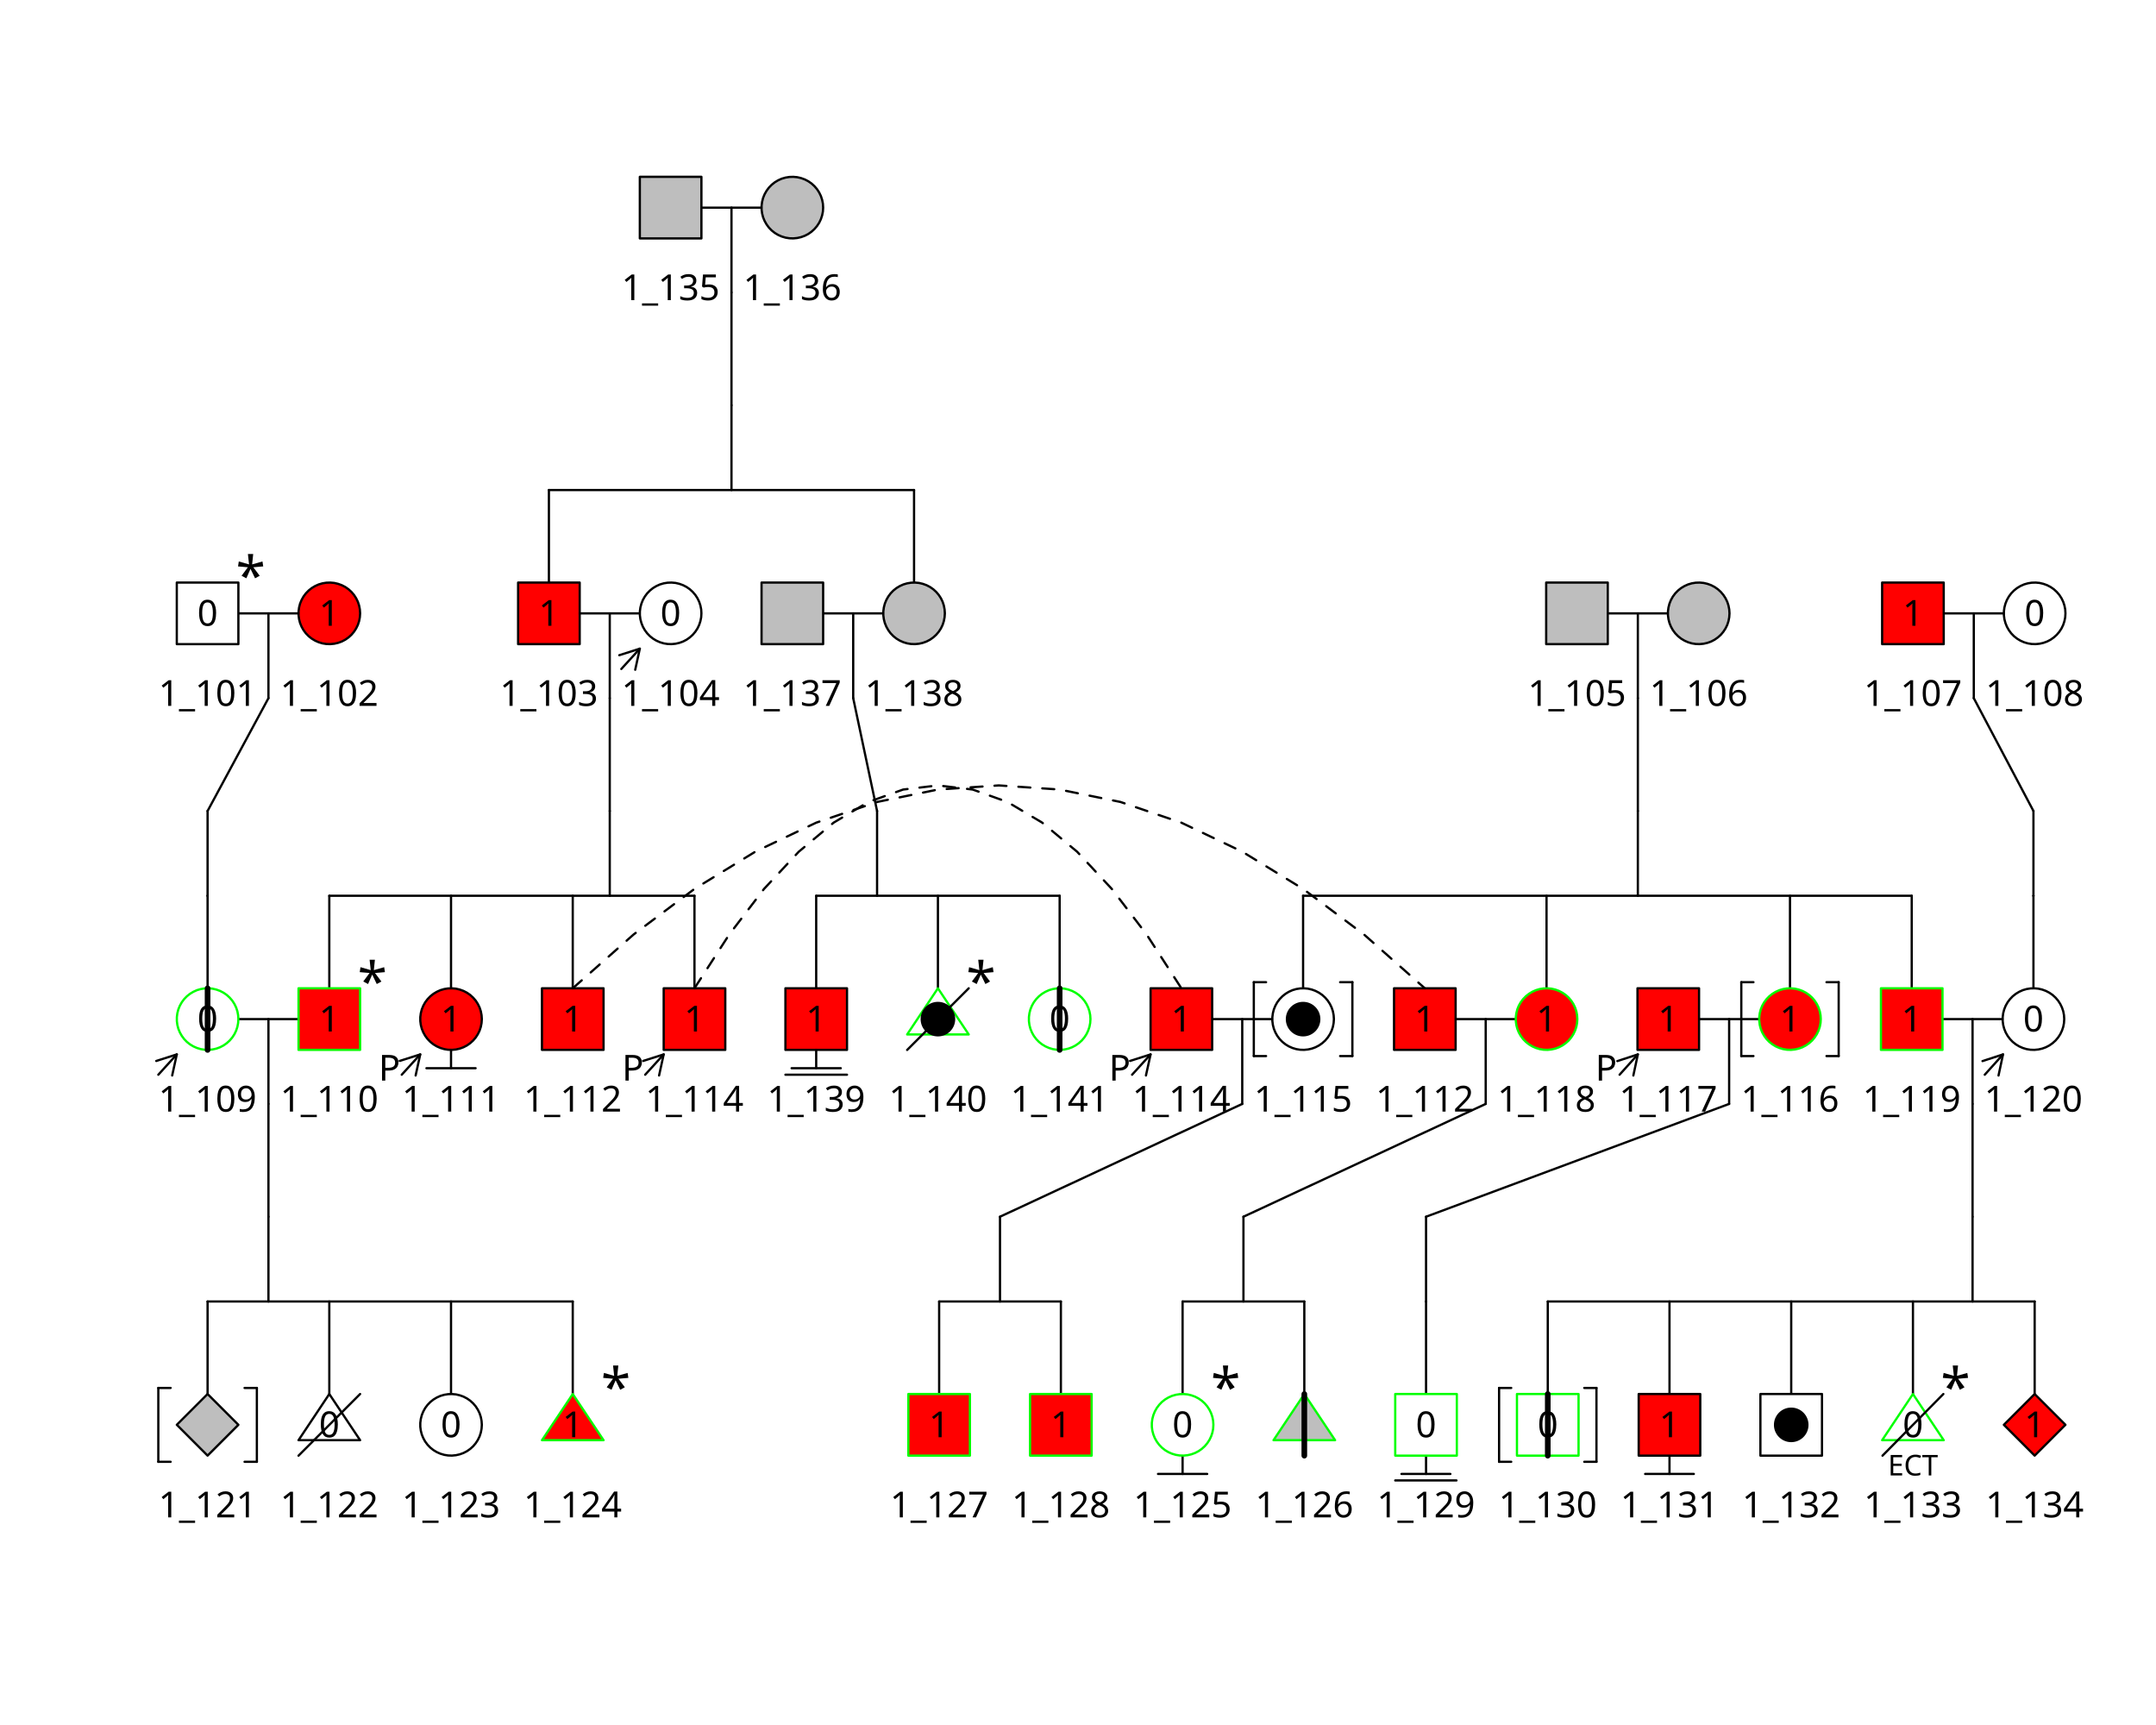
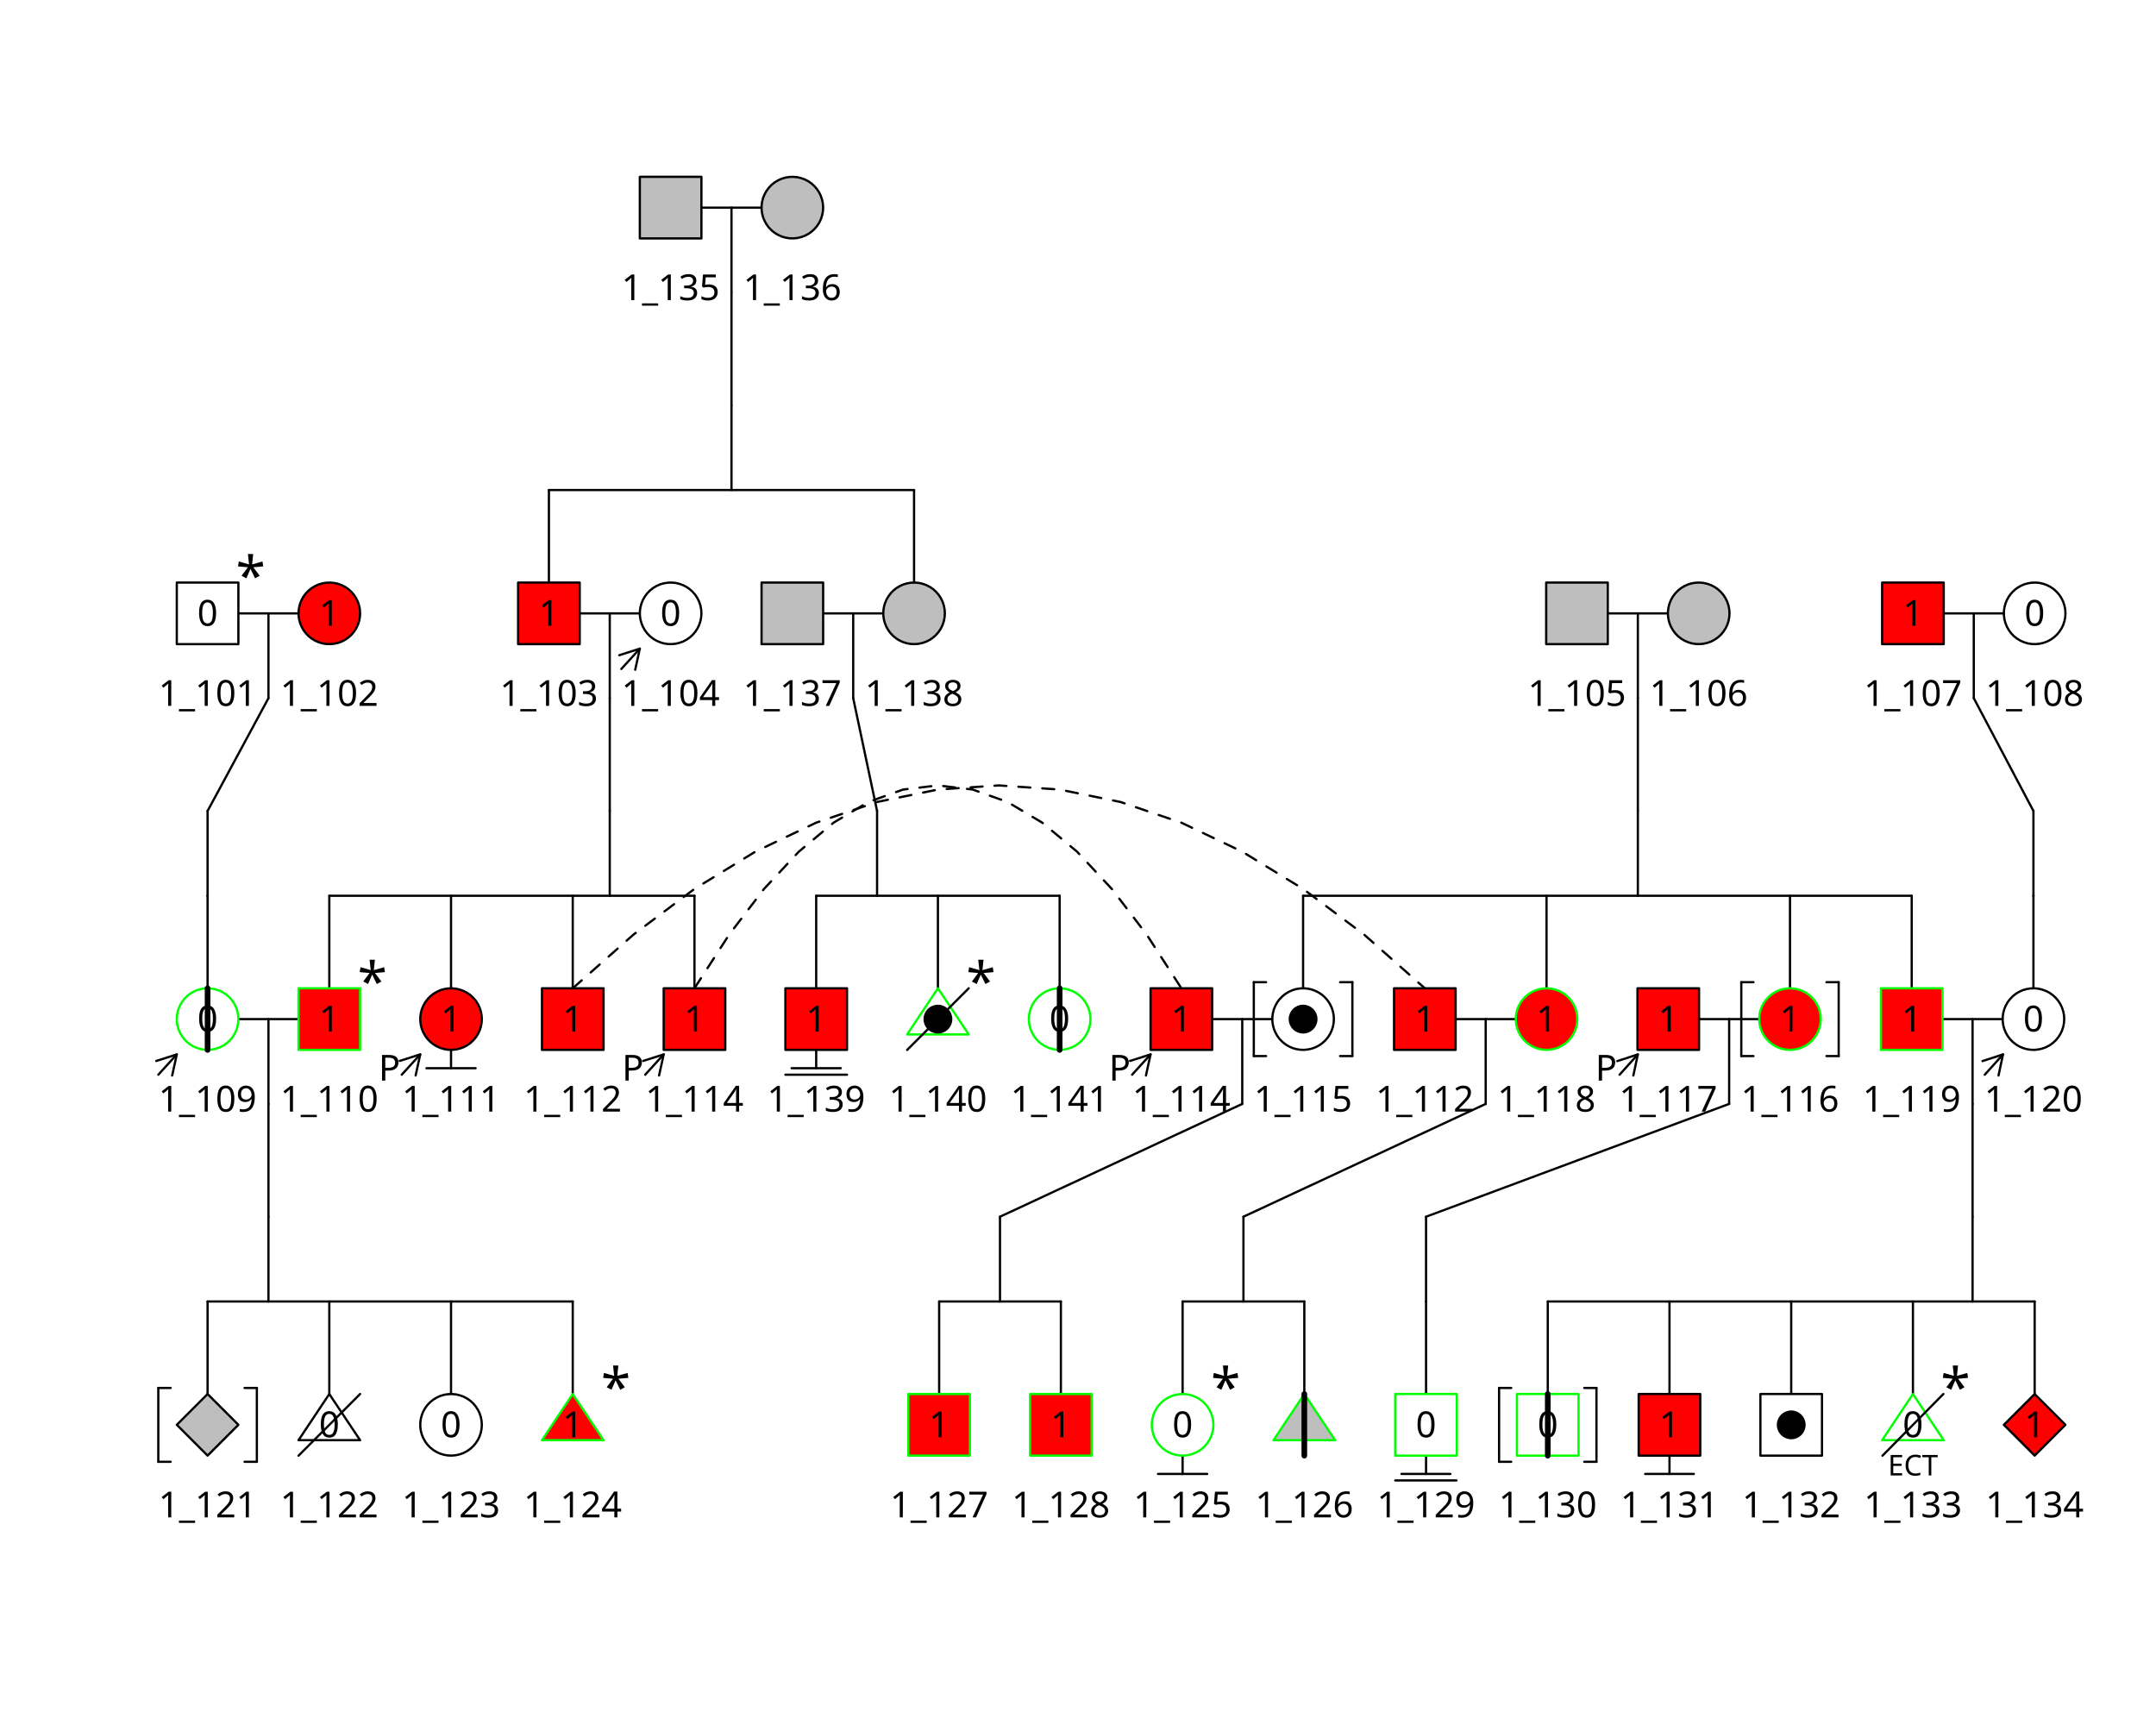
<svg xmlns="http://www.w3.org/2000/svg" class="svglite" data-engine-version="2.0" width="720.00pt" height="576.00pt" viewBox="0 0 720.00 576.00">
  <defs>
    <style type="text/css">
    .svglite line, .svglite polyline, .svglite polygon, .svglite path, .svglite rect, .svglite circle {
      fill: none;
      stroke: #000000;
      stroke-linecap: round;
      stroke-linejoin: round;
      stroke-miterlimit: 10.00;
    }
  </style>
  </defs>
  <rect width="100%" height="100%" style="stroke: none; fill: #FFFFFF;" />
  <defs>
    <clipPath id="cpMC4wMHw3MjAuMDB8MC4wMHw1NzYuMDA=">
      <rect x="0.00" y="0.00" width="720.00" height="576.00" />
    </clipPath>
  </defs>
  <g clip-path="url(#cpMC4wMHw3MjAuMDB8MC4wMHw1NzYuMDA=)">
    <line x1="150.62" y1="350.59" x2="150.62" y2="356.69" style="stroke-width: 0.75;" />
    <line x1="272.57" y1="350.59" x2="272.57" y2="356.69" style="stroke-width: 0.75;" />
    <line x1="394.93" y1="486.07" x2="394.93" y2="492.17" style="stroke-width: 0.75;" />
    <line x1="476.23" y1="486.07" x2="476.23" y2="492.17" style="stroke-width: 0.75;" />
    <line x1="557.53" y1="486.07" x2="557.53" y2="492.17" style="stroke-width: 0.75;" />
    <line x1="142.41" y1="356.69" x2="158.83" y2="356.69" style="stroke-width: 0.75;" />
    <line x1="264.36" y1="356.69" x2="280.78" y2="356.69" style="stroke-width: 0.75;" />
    <line x1="386.72" y1="492.17" x2="403.14" y2="492.17" style="stroke-width: 0.75;" />
    <line x1="468.02" y1="492.17" x2="484.36" y2="492.17" style="stroke-width: 0.75;" />
    <line x1="549.40" y1="492.17" x2="565.66" y2="492.17" style="stroke-width: 0.75;" />
    <line x1="262.29" y1="358.86" x2="282.86" y2="358.86" style="stroke-width: 0.75;" />
    <line x1="465.94" y1="494.34" x2="486.39" y2="494.34" style="stroke-width: 0.75;" />
    <line x1="234.24" y1="69.34" x2="254.32" y2="69.34" style="stroke-width: 0.75;" />
    <line x1="79.61" y1="204.82" x2="99.69" y2="204.82" style="stroke-width: 0.75;" />
    <line x1="79.61" y1="340.30" x2="99.69" y2="340.30" style="stroke-width: 0.75;" />
    <line x1="193.59" y1="204.82" x2="213.67" y2="204.82" style="stroke-width: 0.75;" />
    <line x1="274.89" y1="204.82" x2="294.97" y2="204.82" style="stroke-width: 0.75;" />
    <line x1="536.80" y1="204.82" x2="557.12" y2="204.82" style="stroke-width: 0.75;" />
    <line x1="648.99" y1="204.82" x2="669.31" y2="204.82" style="stroke-width: 0.75;" />
    <line x1="404.81" y1="340.30" x2="424.89" y2="340.30" style="stroke-width: 0.75;" />
    <line x1="485.98" y1="340.30" x2="506.31" y2="340.30" style="stroke-width: 0.75;" />
    <line x1="567.28" y1="340.30" x2="587.61" y2="340.30" style="stroke-width: 0.75;" />
    <line x1="648.58" y1="340.30" x2="668.91" y2="340.30" style="stroke-width: 0.75;" />
    <line x1="183.31" y1="194.52" x2="183.31" y2="163.63" style="stroke-width: 0.75;" />
    <line x1="305.25" y1="194.52" x2="305.25" y2="163.63" style="stroke-width: 0.75;" />
    <line x1="183.31" y1="163.63" x2="305.25" y2="163.63" style="stroke-width: 0.75;" />
    <line x1="244.28" y1="163.63" x2="244.28" y2="135.32" style="stroke-width: 0.75;" />
    <line x1="244.28" y1="135.32" x2="244.28" y2="97.65" style="stroke-width: 0.75;" />
    <line x1="244.28" y1="97.65" x2="244.28" y2="69.34" style="stroke-width: 0.75;" />
    <line x1="69.32" y1="330.00" x2="69.32" y2="299.11" style="stroke-width: 0.75;" />
    <line x1="69.32" y1="299.11" x2="69.32" y2="299.11" style="stroke-width: 0.75;" />
    <line x1="69.32" y1="299.11" x2="69.32" y2="270.80" style="stroke-width: 0.75;" />
    <line x1="69.32" y1="270.80" x2="89.65" y2="233.13" style="stroke-width: 0.75;" />
    <line x1="89.65" y1="233.13" x2="89.65" y2="204.82" style="stroke-width: 0.75;" />
    <line x1="109.97" y1="330.00" x2="109.97" y2="299.11" style="stroke-width: 0.75;" />
    <line x1="150.62" y1="330.00" x2="150.62" y2="299.11" style="stroke-width: 0.75;" />
    <line x1="191.27" y1="330.00" x2="191.27" y2="299.11" style="stroke-width: 0.75;" />
    <line x1="231.92" y1="330.00" x2="231.92" y2="299.11" style="stroke-width: 0.75;" />
    <line x1="109.97" y1="299.11" x2="231.92" y2="299.11" style="stroke-width: 0.75;" />
    <line x1="203.63" y1="299.11" x2="203.63" y2="270.80" style="stroke-width: 0.75;" />
    <line x1="203.63" y1="270.80" x2="203.63" y2="233.13" style="stroke-width: 0.75;" />
    <line x1="203.63" y1="233.13" x2="203.63" y2="204.82" style="stroke-width: 0.75;" />
    <line x1="272.57" y1="330.00" x2="272.57" y2="299.11" style="stroke-width: 0.75;" />
    <line x1="313.22" y1="330.00" x2="313.22" y2="299.11" style="stroke-width: 0.75;" />
    <line x1="353.87" y1="330.00" x2="353.87" y2="299.11" style="stroke-width: 0.75;" />
    <line x1="272.57" y1="299.11" x2="353.87" y2="299.11" style="stroke-width: 0.75;" />
    <line x1="292.90" y1="299.11" x2="292.90" y2="270.80" style="stroke-width: 0.75;" />
    <line x1="292.90" y1="270.80" x2="284.93" y2="233.13" style="stroke-width: 0.75;" />
    <line x1="284.93" y1="233.13" x2="284.93" y2="204.82" style="stroke-width: 0.75;" />
    <line x1="435.17" y1="330.00" x2="435.17" y2="299.11" style="stroke-width: 0.75;" />
    <line x1="516.47" y1="330.00" x2="516.47" y2="299.11" style="stroke-width: 0.75;" />
    <line x1="597.77" y1="330.00" x2="597.77" y2="299.11" style="stroke-width: 0.75;" />
    <line x1="638.42" y1="330.00" x2="638.42" y2="299.11" style="stroke-width: 0.75;" />
    <line x1="435.17" y1="299.11" x2="638.42" y2="299.11" style="stroke-width: 0.75;" />
    <line x1="546.96" y1="299.11" x2="546.96" y2="270.80" style="stroke-width: 0.75;" />
    <line x1="546.96" y1="270.80" x2="546.96" y2="233.13" style="stroke-width: 0.75;" />
    <line x1="546.96" y1="233.13" x2="546.96" y2="204.82" style="stroke-width: 0.75;" />
    <line x1="679.07" y1="330.00" x2="679.07" y2="299.11" style="stroke-width: 0.75;" />
    <line x1="679.07" y1="299.11" x2="679.07" y2="299.11" style="stroke-width: 0.75;" />
    <line x1="679.07" y1="299.11" x2="679.07" y2="270.80" style="stroke-width: 0.75;" />
    <line x1="679.07" y1="270.80" x2="659.15" y2="233.13" style="stroke-width: 0.75;" />
    <line x1="659.15" y1="233.13" x2="659.15" y2="204.82" style="stroke-width: 0.75;" />
    <line x1="69.32" y1="465.48" x2="69.32" y2="434.59" style="stroke-width: 0.75;" />
    <line x1="109.97" y1="465.48" x2="109.97" y2="434.59" style="stroke-width: 0.75;" />
    <line x1="150.62" y1="465.48" x2="150.62" y2="434.59" style="stroke-width: 0.75;" />
    <line x1="191.27" y1="465.48" x2="191.27" y2="434.59" style="stroke-width: 0.75;" />
    <line x1="69.32" y1="434.59" x2="191.27" y2="434.59" style="stroke-width: 0.75;" />
    <line x1="89.65" y1="434.59" x2="89.65" y2="406.28" style="stroke-width: 0.75;" />
    <line x1="89.65" y1="406.28" x2="89.65" y2="368.61" style="stroke-width: 0.75;" />
    <line x1="89.65" y1="368.61" x2="89.65" y2="340.30" style="stroke-width: 0.75;" />
    <line x1="313.63" y1="465.48" x2="313.63" y2="434.59" style="stroke-width: 0.75;" />
    <line x1="354.28" y1="465.48" x2="354.28" y2="434.59" style="stroke-width: 0.75;" />
    <line x1="313.63" y1="434.59" x2="354.28" y2="434.59" style="stroke-width: 0.75;" />
    <line x1="333.95" y1="434.59" x2="333.95" y2="406.28" style="stroke-width: 0.75;" />
    <line x1="333.95" y1="406.28" x2="414.85" y2="368.61" style="stroke-width: 0.75;" />
    <line x1="414.85" y1="368.61" x2="414.85" y2="340.30" style="stroke-width: 0.75;" />
    <line x1="394.93" y1="465.48" x2="394.93" y2="434.59" style="stroke-width: 0.75;" />
    <line x1="435.58" y1="465.48" x2="435.58" y2="434.59" style="stroke-width: 0.75;" />
    <line x1="394.93" y1="434.59" x2="435.58" y2="434.59" style="stroke-width: 0.75;" />
    <line x1="415.25" y1="434.59" x2="415.25" y2="406.28" style="stroke-width: 0.75;" />
    <line x1="415.25" y1="406.28" x2="496.15" y2="368.61" style="stroke-width: 0.75;" />
    <line x1="496.15" y1="368.61" x2="496.15" y2="340.30" style="stroke-width: 0.75;" />
    <line x1="476.23" y1="465.48" x2="476.23" y2="434.59" style="stroke-width: 0.75;" />
    <line x1="476.23" y1="434.59" x2="476.23" y2="434.59" style="stroke-width: 0.75;" />
    <line x1="476.23" y1="434.59" x2="476.23" y2="406.28" style="stroke-width: 0.75;" />
    <line x1="476.23" y1="406.28" x2="577.45" y2="368.61" style="stroke-width: 0.75;" />
    <line x1="577.45" y1="368.61" x2="577.45" y2="340.30" style="stroke-width: 0.75;" />
    <line x1="516.88" y1="465.48" x2="516.88" y2="434.59" style="stroke-width: 0.75;" />
    <line x1="557.53" y1="465.48" x2="557.53" y2="434.59" style="stroke-width: 0.75;" />
    <line x1="598.18" y1="465.48" x2="598.18" y2="434.59" style="stroke-width: 0.75;" />
    <line x1="638.83" y1="465.48" x2="638.83" y2="434.59" style="stroke-width: 0.75;" />
    <line x1="679.48" y1="465.48" x2="679.48" y2="434.59" style="stroke-width: 0.75;" />
    <line x1="516.88" y1="434.59" x2="679.48" y2="434.59" style="stroke-width: 0.75;" />
    <line x1="658.74" y1="434.59" x2="658.74" y2="406.28" style="stroke-width: 0.75;" />
    <line x1="658.74" y1="406.28" x2="658.74" y2="368.61" style="stroke-width: 0.75;" />
    <line x1="658.74" y1="368.61" x2="658.74" y2="340.30" style="stroke-width: 0.75;" />
    <polygon points="213.67,59.04 213.67,79.61 234.24,79.61 234.24,59.04 " style="stroke-width: 0.75; fill: #BEBEBE;" />
    <polygon points="59.04,194.52 59.04,215.09 79.61,215.09 79.61,194.52 " style="stroke-width: 0.75; fill: #FFFFFF;" />
    <polygon points="79.61,340.28 79.52,341.60 79.27,342.89 78.86,344.14 78.29,345.33 77.57,346.43 76.71,347.44 75.74,348.32 74.66,349.08 73.49,349.69 72.25,350.14 70.97,350.43 69.65,350.56 68.34,350.52 67.04,350.31 65.77,349.93 64.57,349.40 63.44,348.72 62.41,347.90 61.49,346.95 60.71,345.89 60.06,344.74 59.56,343.52 59.23,342.25 59.06,340.94 59.06,339.62 59.23,338.32 59.56,337.04 60.06,335.82 60.71,334.67 61.49,333.62 62.41,332.67 63.44,331.85 64.57,331.17 65.77,330.63 67.04,330.26 68.34,330.05 69.65,330.01 70.97,330.13 72.25,330.43 73.49,330.88 74.66,331.49 75.74,332.24 76.71,333.13 77.57,334.13 78.29,335.24 78.86,336.42 79.27,337.67 79.52,338.97 79.61,340.28 " style="stroke-width: 0.75; stroke: #00FF00; fill: #FFFFFF;" />
    <polygon points="69.32,465.48 59.04,475.76 69.32,486.05 79.61,475.76 " style="stroke-width: 0.75; fill: #BEBEBE;" />
    <polygon points="274.89,69.32 274.81,70.64 274.55,71.93 274.14,73.18 273.57,74.37 272.85,75.47 271.99,76.48 271.02,77.36 269.94,78.12 268.77,78.73 267.53,79.18 266.25,79.47 264.93,79.60 263.62,79.56 262.32,79.35 261.05,78.97 259.85,78.44 258.72,77.76 257.69,76.94 256.77,75.99 255.99,74.93 255.34,73.78 254.84,72.56 254.51,71.29 254.34,69.98 254.34,68.66 254.51,67.36 254.84,66.08 255.34,64.86 255.99,63.71 256.77,62.66 257.69,61.71 258.72,60.89 259.85,60.21 261.05,59.67 262.32,59.30 263.62,59.09 264.93,59.05 266.25,59.17 267.53,59.47 268.77,59.92 269.94,60.53 271.02,61.28 271.99,62.17 272.85,63.17 273.57,64.28 274.14,65.46 274.55,66.71 274.81,68.01 274.89,69.32 " style="stroke-width: 0.75; fill: #BEBEBE;" />
    <polygon points="120.26,204.80 120.17,206.12 119.92,207.41 119.51,208.66 118.93,209.85 118.22,210.95 117.36,211.96 116.39,212.84 115.31,213.60 114.14,214.21 112.90,214.66 111.62,214.95 110.30,215.08 108.99,215.04 107.69,214.83 106.42,214.45 105.22,213.92 104.09,213.24 103.06,212.42 102.14,211.47 101.35,210.41 100.71,209.26 100.21,208.04 99.88,206.77 99.71,205.46 99.71,204.14 99.88,202.84 100.21,201.56 100.71,200.34 101.35,199.19 102.14,198.14 103.06,197.19 104.09,196.37 105.22,195.69 106.42,195.15 107.69,194.78 108.99,194.57 110.30,194.53 111.62,194.65 112.90,194.95 114.14,195.40 115.31,196.01 116.39,196.76 117.36,197.65 118.22,198.65 118.93,199.76 119.51,200.94 119.92,202.19 120.17,203.49 120.26,204.80 " style="stroke-width: 0.75; fill: #FF0000;" />
    <polygon points="99.69,330.00 99.69,350.57 120.26,350.57 120.26,330.00 " style="stroke-width: 0.75; stroke: #00FF00; fill: #FF0000;" />
    <polygon points="99.69,480.90 109.97,465.48 120.26,480.90 " style="stroke-width: 0.75; fill: #FFFFFF;" />
    <polygon points="173.02,194.52 173.02,215.09 193.59,215.09 193.59,194.52 " style="stroke-width: 0.75; fill: #FF0000;" />
    <polygon points="160.91,340.28 160.82,341.60 160.57,342.89 160.16,344.14 159.58,345.33 158.87,346.43 158.01,347.44 157.04,348.32 155.96,349.08 154.79,349.69 153.55,350.14 152.27,350.43 150.95,350.56 149.64,350.52 148.34,350.31 147.07,349.93 145.87,349.40 144.74,348.72 143.71,347.90 142.79,346.95 142.00,345.89 141.36,344.74 140.86,343.52 140.53,342.25 140.36,340.94 140.36,339.62 140.53,338.32 140.86,337.04 141.36,335.82 142.00,334.67 142.79,333.62 143.71,332.67 144.74,331.85 145.87,331.17 147.07,330.63 148.34,330.26 149.64,330.05 150.95,330.01 152.27,330.13 153.55,330.43 154.79,330.88 155.96,331.49 157.04,332.24 158.01,333.13 158.87,334.13 159.58,335.24 160.16,336.42 160.57,337.67 160.82,338.97 160.91,340.28 " style="stroke-width: 0.75; fill: #FF0000;" />
    <polygon points="160.91,475.76 160.82,477.08 160.57,478.37 160.16,479.62 159.58,480.81 158.87,481.91 158.01,482.92 157.04,483.80 155.96,484.56 154.79,485.17 153.55,485.62 152.27,485.91 150.95,486.04 149.64,486.00 148.34,485.79 147.07,485.41 145.87,484.88 144.74,484.20 143.71,483.38 142.79,482.43 142.00,481.37 141.36,480.22 140.86,479.00 140.53,477.73 140.36,476.42 140.36,475.10 140.53,473.80 140.86,472.52 141.36,471.30 142.00,470.15 142.79,469.10 143.71,468.15 144.74,467.33 145.87,466.65 147.07,466.11 148.34,465.74 149.64,465.53 150.95,465.49 152.27,465.61 153.55,465.91 154.79,466.36 155.96,466.97 157.04,467.72 158.01,468.61 158.87,469.61 159.58,470.72 160.16,471.90 160.57,473.15 160.82,474.45 160.91,475.76 " style="stroke-width: 0.75; fill: #FFFFFF;" />
    <polygon points="234.24,204.80 234.16,206.12 233.90,207.41 233.49,208.66 232.92,209.85 232.20,210.95 231.34,211.96 230.37,212.84 229.29,213.60 228.12,214.21 226.88,214.66 225.60,214.95 224.29,215.08 222.97,215.04 221.67,214.83 220.40,214.45 219.20,213.92 218.07,213.24 217.04,212.42 216.12,211.47 215.34,210.41 214.69,209.26 214.20,208.04 213.86,206.77 213.69,205.46 213.69,204.14 213.86,202.84 214.20,201.56 214.69,200.34 215.34,199.19 216.12,198.14 217.04,197.19 218.07,196.37 219.20,195.69 220.40,195.15 221.67,194.78 222.97,194.57 224.29,194.53 225.60,194.65 226.88,194.95 228.12,195.40 229.29,196.01 230.37,196.76 231.34,197.65 232.20,198.65 232.92,199.76 233.49,200.94 233.90,202.19 234.16,203.49 234.24,204.80 " style="stroke-width: 0.75; fill: #FFFFFF;" />
    <polygon points="180.99,330.00 180.99,350.57 201.56,350.57 201.56,330.00 " style="stroke-width: 0.75; fill: #FF0000;" />
    <polygon points="180.99,480.90 191.27,465.48 201.56,480.90 " style="stroke-width: 0.75; stroke: #00FF00; fill: #FF0000;" />
    <polygon points="254.32,194.52 254.32,215.09 274.89,215.09 274.89,194.52 " style="stroke-width: 0.75; fill: #BEBEBE;" />
    <polygon points="221.64,330.00 221.64,350.57 242.21,350.57 242.21,330.00 " style="stroke-width: 0.75; fill: #FF0000;" />
    <polygon points="303.34,465.48 303.34,486.05 323.91,486.05 323.91,465.48 " style="stroke-width: 0.75; stroke: #00FF00; fill: #FF0000;" />
    <polygon points="315.54,204.80 315.45,206.12 315.20,207.41 314.79,208.66 314.22,209.85 313.50,210.95 312.64,211.96 311.67,212.84 310.59,213.60 309.42,214.21 308.18,214.66 306.90,214.95 305.58,215.08 304.27,215.04 302.97,214.83 301.70,214.45 300.50,213.92 299.37,213.24 298.34,212.42 297.42,211.47 296.64,210.41 295.99,209.26 295.49,208.04 295.16,206.77 294.99,205.46 294.99,204.14 295.16,202.84 295.49,201.56 295.99,200.34 296.64,199.19 297.42,198.14 298.34,197.19 299.37,196.37 300.50,195.69 301.70,195.15 302.97,194.78 304.27,194.57 305.58,194.53 306.90,194.65 308.18,194.95 309.42,195.40 310.59,196.01 311.67,196.76 312.64,197.65 313.50,198.65 314.22,199.76 314.79,200.94 315.20,202.19 315.45,203.49 315.54,204.80 " style="stroke-width: 0.75; fill: #BEBEBE;" />
    <polygon points="262.29,330.00 262.29,350.57 282.86,350.57 282.86,330.00 " style="stroke-width: 0.75; fill: #FF0000;" />
    <polygon points="343.99,465.48 343.99,486.05 364.56,486.05 364.56,465.48 " style="stroke-width: 0.75; stroke: #00FF00; fill: #FF0000;" />
    <polygon points="516.35,194.52 516.35,215.09 536.92,215.09 536.92,194.52 " style="stroke-width: 0.75; fill: #BEBEBE;" />
    <polygon points="302.94,345.42 313.22,330.00 323.51,345.42 " style="stroke-width: 0.75; stroke: #00FF00; fill: #FFFFFF;" />
    <polygon points="405.21,475.76 405.13,477.08 404.88,478.37 404.46,479.62 403.89,480.81 403.17,481.91 402.32,482.92 401.34,483.80 400.26,484.56 399.09,485.17 397.85,485.62 396.57,485.91 395.26,486.04 393.94,486.00 392.64,485.79 391.38,485.41 390.17,484.88 389.04,484.20 388.01,483.38 387.10,482.43 386.31,481.37 385.66,480.22 385.17,479.00 384.83,477.73 384.66,476.42 384.66,475.10 384.83,473.80 385.17,472.52 385.66,471.30 386.31,470.15 387.10,469.10 388.01,468.15 389.04,467.33 390.17,466.65 391.38,466.11 392.64,465.74 393.94,465.53 395.26,465.49 396.57,465.61 397.85,465.91 399.09,466.36 400.26,466.97 401.34,467.72 402.32,468.61 403.17,469.61 403.89,470.72 404.46,471.90 404.88,473.15 405.13,474.45 405.21,475.76 " style="stroke-width: 0.75; stroke: #00FF00; fill: #FFFFFF;" />
    <polygon points="577.57,204.80 577.48,206.12 577.23,207.41 576.82,208.66 576.24,209.85 575.52,210.95 574.67,211.96 573.69,212.84 572.61,213.60 571.45,214.21 570.21,214.66 568.92,214.95 567.61,215.08 566.30,215.04 564.99,214.83 563.73,214.45 562.53,213.92 561.40,213.24 560.37,212.42 559.45,211.47 558.66,210.41 558.02,209.26 557.52,208.04 557.19,206.77 557.02,205.46 557.02,204.14 557.19,202.84 557.52,201.56 558.02,200.34 558.66,199.19 559.45,198.14 560.37,197.19 561.40,196.37 562.53,195.69 563.73,195.15 564.99,194.78 566.30,194.57 567.61,194.53 568.92,194.65 570.21,194.95 571.45,195.40 572.61,196.01 573.69,196.76 574.67,197.65 575.52,198.65 576.24,199.76 576.82,200.94 577.23,202.19 577.48,203.49 577.57,204.80 " style="stroke-width: 0.75; fill: #BEBEBE;" />
    <polygon points="364.16,340.28 364.07,341.60 363.82,342.89 363.40,344.14 362.83,345.33 362.11,346.43 361.26,347.44 360.28,348.32 359.20,349.08 358.03,349.69 356.80,350.14 355.51,350.43 354.20,350.56 352.88,350.52 351.58,350.31 350.32,349.93 349.12,349.40 347.99,348.72 346.96,347.90 346.04,346.95 345.25,345.89 344.61,344.74 344.11,343.52 343.78,342.25 343.61,340.94 343.61,339.62 343.78,338.32 344.11,337.04 344.61,335.82 345.25,334.67 346.04,333.62 346.96,332.67 347.99,331.85 349.12,331.17 350.32,330.63 351.58,330.26 352.88,330.05 354.20,330.01 355.51,330.13 356.80,330.43 358.03,330.88 359.20,331.49 360.28,332.24 361.26,333.13 362.11,334.13 362.83,335.24 363.40,336.42 363.82,337.67 364.07,338.97 364.16,340.28 " style="stroke-width: 0.75; stroke: #00FF00; fill: #FFFFFF;" />
    <polygon points="425.29,480.90 435.58,465.48 445.86,480.90 " style="stroke-width: 0.75; stroke: #00FF00; fill: #BEBEBE;" />
    <polygon points="628.54,194.52 628.54,215.09 649.11,215.09 649.11,194.52 " style="stroke-width: 0.75; fill: #FF0000;" />
    <polygon points="384.24,330.00 384.24,350.57 404.81,350.57 404.81,330.00 " style="stroke-width: 0.75; fill: #FF0000;" />
    <polygon points="465.94,465.48 465.94,486.05 486.51,486.05 486.51,465.48 " style="stroke-width: 0.75; stroke: #00FF00; fill: #FFFFFF;" />
    <polygon points="689.76,204.80 689.68,206.12 689.42,207.41 689.01,208.66 688.44,209.85 687.72,210.95 686.86,211.96 685.89,212.84 684.81,213.60 683.64,214.21 682.40,214.66 681.12,214.95 679.81,215.08 678.49,215.04 677.19,214.83 675.92,214.45 674.72,213.92 673.59,213.24 672.56,212.42 671.64,211.47 670.86,210.41 670.21,209.26 669.72,208.04 669.38,206.77 669.21,205.46 669.21,204.14 669.38,202.84 669.72,201.56 670.21,200.34 670.86,199.19 671.64,198.14 672.56,197.19 673.59,196.37 674.72,195.69 675.92,195.15 677.19,194.78 678.49,194.57 679.81,194.53 681.12,194.65 682.40,194.95 683.64,195.40 684.81,196.01 685.89,196.76 686.86,197.65 687.72,198.65 688.44,199.76 689.01,200.94 689.42,202.19 689.68,203.49 689.76,204.80 " style="stroke-width: 0.75; fill: #FFFFFF;" />
    <polygon points="445.46,340.28 445.37,341.60 445.12,342.89 444.70,344.14 444.13,345.33 443.41,346.43 442.56,347.44 441.58,348.32 440.50,349.08 439.33,349.69 438.10,350.14 436.81,350.43 435.50,350.56 434.18,350.52 432.88,350.31 431.62,349.93 430.41,349.40 429.29,348.72 428.26,347.90 427.34,346.95 426.55,345.89 425.91,344.74 425.41,343.52 425.08,342.25 424.91,340.94 424.91,339.62 425.08,338.32 425.41,337.04 425.91,335.82 426.55,334.67 427.34,333.62 428.26,332.67 429.29,331.85 430.41,331.17 431.62,330.63 432.88,330.26 434.18,330.05 435.50,330.01 436.81,330.13 438.10,330.43 439.33,330.88 440.50,331.49 441.58,332.24 442.56,333.13 443.41,334.13 444.13,335.24 444.70,336.42 445.12,337.67 445.37,338.97 445.46,340.28 " style="stroke-width: 0.75; fill: #FFFFFF;" />
    <polygon points="506.59,465.48 506.59,486.05 527.16,486.05 527.16,465.48 " style="stroke-width: 0.75; stroke: #00FF00; fill: #FFFFFF;" />
    <polygon points="465.54,330.00 465.54,350.57 486.11,350.57 486.11,330.00 " style="stroke-width: 0.75; fill: #FF0000;" />
    <polygon points="547.24,465.48 547.24,486.05 567.81,486.05 567.81,465.48 " style="stroke-width: 0.75; fill: #FF0000;" />
    <polygon points="526.75,340.28 526.67,341.60 526.42,342.89 526.00,344.14 525.43,345.33 524.71,346.43 523.86,347.44 522.88,348.32 521.80,349.08 520.63,349.69 519.40,350.14 518.11,350.43 516.80,350.56 515.48,350.52 514.18,350.31 512.92,349.93 511.71,349.40 510.59,348.72 509.56,347.90 508.64,346.95 507.85,345.89 507.20,344.74 506.71,343.52 506.38,342.25 506.21,340.94 506.21,339.62 506.38,338.32 506.71,337.04 507.20,335.82 507.85,334.67 508.64,333.62 509.56,332.67 510.59,331.85 511.71,331.17 512.92,330.63 514.18,330.26 515.48,330.05 516.80,330.01 518.11,330.13 519.40,330.43 520.63,330.88 521.80,331.49 522.88,332.24 523.86,333.13 524.71,334.13 525.43,335.24 526.00,336.42 526.42,337.67 526.67,338.97 526.75,340.28 " style="stroke-width: 0.75; stroke: #00FF00; fill: #FF0000;" />
    <polygon points="587.89,465.48 587.89,486.05 608.46,486.05 608.46,465.48 " style="stroke-width: 0.75; fill: #FFFFFF;" />
    <polygon points="546.84,330.00 546.84,350.57 567.40,350.57 567.40,330.00 " style="stroke-width: 0.75; fill: #FF0000;" />
    <polygon points="628.54,480.90 638.83,465.48 649.11,480.90 " style="stroke-width: 0.75; stroke: #00FF00; fill: #FFFFFF;" />
    <polygon points="608.05,340.28 607.97,341.60 607.72,342.89 607.30,344.14 606.73,345.33 606.01,346.43 605.16,347.44 604.18,348.32 603.10,349.08 601.93,349.69 600.70,350.14 599.41,350.43 598.10,350.56 596.78,350.52 595.48,350.31 594.22,349.93 593.01,349.40 591.89,348.72 590.86,347.90 589.94,346.95 589.15,345.89 588.50,344.74 588.01,343.52 587.68,342.25 587.51,340.94 587.51,339.62 587.68,338.32 588.01,337.04 588.50,335.82 589.15,334.67 589.94,333.62 590.86,332.67 591.89,331.85 593.01,331.17 594.22,330.63 595.48,330.26 596.78,330.05 598.10,330.01 599.41,330.13 600.70,330.43 601.93,330.88 603.10,331.49 604.18,332.24 605.16,333.13 606.01,334.13 606.73,335.24 607.30,336.42 607.72,337.67 607.97,338.97 608.05,340.28 " style="stroke-width: 0.75; stroke: #00FF00; fill: #FF0000;" />
    <polygon points="679.48,465.48 669.19,475.76 679.48,486.05 689.76,475.76 " style="stroke-width: 0.75; fill: #FF0000;" />
    <polygon points="628.14,330.00 628.14,350.57 648.70,350.57 648.70,330.00 " style="stroke-width: 0.75; stroke: #00FF00; fill: #FF0000;" />
    <polygon points="689.35,340.28 689.27,341.60 689.02,342.89 688.60,344.14 688.03,345.33 687.31,346.43 686.46,347.44 685.48,348.32 684.40,349.08 683.23,349.69 682.00,350.14 680.71,350.43 679.40,350.56 678.08,350.52 676.78,350.31 675.52,349.93 674.31,349.40 673.19,348.72 672.15,347.90 671.24,346.95 670.45,345.89 669.80,344.74 669.31,343.52 668.97,342.25 668.81,340.94 668.81,339.62 668.97,338.32 669.31,337.04 669.80,335.82 670.45,334.67 671.24,333.62 672.15,332.67 673.19,331.85 674.31,331.17 675.52,330.63 676.78,330.26 678.08,330.05 679.40,330.01 680.71,330.13 682.00,330.43 683.23,330.88 684.40,331.49 685.48,332.24 686.46,333.13 687.31,334.13 688.03,335.24 688.60,336.42 689.02,337.67 689.27,338.97 689.35,340.28 " style="stroke-width: 0.75; fill: #FFFFFF;" />
    <line x1="99.69" y1="486.07" x2="120.26" y2="465.48" style="stroke-width: 0.75;" />
    <line x1="302.94" y1="350.59" x2="323.51" y2="330.00" style="stroke-width: 0.75;" />
    <line x1="628.66" y1="486.07" x2="648.99" y2="465.48" style="stroke-width: 0.75;" />
    <line x1="69.32" y1="350.59" x2="69.32" y2="330.00" style="stroke-width: 1.88;" />
    <line x1="353.87" y1="350.59" x2="353.87" y2="330.00" style="stroke-width: 1.88;" />
    <line x1="435.58" y1="486.07" x2="435.58" y2="465.48" style="stroke-width: 1.88;" />
    <line x1="516.88" y1="486.07" x2="516.88" y2="465.48" style="stroke-width: 1.88;" />
    <line x1="52.87" y1="488.11" x2="52.87" y2="463.45" style="stroke-width: 0.75;" />
    <line x1="85.78" y1="488.11" x2="85.78" y2="463.45" style="stroke-width: 0.75;" />
    <line x1="418.71" y1="352.63" x2="418.71" y2="327.97" style="stroke-width: 0.75;" />
    <line x1="451.63" y1="352.63" x2="451.63" y2="327.97" style="stroke-width: 0.75;" />
    <line x1="500.62" y1="488.11" x2="500.62" y2="463.45" style="stroke-width: 0.75;" />
    <line x1="533.14" y1="488.11" x2="533.14" y2="463.45" style="stroke-width: 0.75;" />
    <line x1="581.51" y1="352.63" x2="581.51" y2="327.97" style="stroke-width: 0.75;" />
    <line x1="614.03" y1="352.63" x2="614.03" y2="327.97" style="stroke-width: 0.75;" />
    <line x1="85.78" y1="488.11" x2="81.67" y2="488.11" style="stroke-width: 0.75;" />
    <line x1="85.78" y1="463.45" x2="81.67" y2="463.45" style="stroke-width: 0.75;" />
    <line x1="52.87" y1="488.11" x2="56.98" y2="488.11" style="stroke-width: 0.75;" />
    <line x1="52.87" y1="463.45" x2="56.98" y2="463.45" style="stroke-width: 0.75;" />
    <line x1="451.63" y1="352.63" x2="447.53" y2="352.63" style="stroke-width: 0.75;" />
    <line x1="451.63" y1="327.97" x2="447.53" y2="327.97" style="stroke-width: 0.75;" />
    <line x1="418.71" y1="352.63" x2="422.81" y2="352.63" style="stroke-width: 0.75;" />
    <line x1="418.71" y1="327.97" x2="422.81" y2="327.97" style="stroke-width: 0.75;" />
    <line x1="533.14" y1="488.11" x2="529.07" y2="488.11" style="stroke-width: 0.75;" />
    <line x1="533.14" y1="463.45" x2="529.07" y2="463.45" style="stroke-width: 0.75;" />
    <line x1="500.62" y1="488.11" x2="504.68" y2="488.11" style="stroke-width: 0.75;" />
    <line x1="500.62" y1="463.45" x2="504.68" y2="463.45" style="stroke-width: 0.75;" />
    <line x1="614.03" y1="352.63" x2="609.96" y2="352.63" style="stroke-width: 0.75;" />
    <line x1="614.03" y1="327.97" x2="609.96" y2="327.97" style="stroke-width: 0.75;" />
    <line x1="581.51" y1="352.63" x2="585.57" y2="352.63" style="stroke-width: 0.75;" />
    <line x1="581.51" y1="327.97" x2="585.57" y2="327.97" style="stroke-width: 0.75;" />
    <polyline points="191.27,330.00 211.60,312.03 231.92,296.82 252.25,284.38 272.57,274.70 292.90,267.79 313.22,263.64 333.55,262.26 353.87,263.64 374.20,267.79 394.52,274.70 414.85,284.38 435.17,296.82 455.50,312.03 475.82,330.00 " style="stroke-width: 0.75; stroke-dasharray: 4.00,4.00;" />
    <polyline points="231.92,330.00 243.54,312.03 255.15,296.82 266.77,284.38 278.38,274.70 289.99,267.79 301.61,263.64 313.22,262.26 324.84,263.64 336.45,267.79 348.06,274.70 359.68,284.38 371.29,296.82 382.91,312.03 394.52,330.00 " style="stroke-width: 0.75; stroke-dasharray: 4.00,4.00;" />
    <line x1="52.87" y1="358.86" x2="59.04" y2="352.08" style="stroke-width: 0.75;" />
    <polyline points="57.50,359.12 59.04,352.08 52.18,354.27 " style="stroke-width: 0.75;" />
    <line x1="134.16" y1="358.86" x2="140.34" y2="352.08" style="stroke-width: 0.75;" />
    <polyline points="138.80,359.12 140.34,352.08 133.48,354.26 " style="stroke-width: 0.75;" />
    <line x1="207.49" y1="223.38" x2="213.67" y2="216.60" style="stroke-width: 0.75;" />
    <polyline points="212.13,223.64 213.67,216.60 206.81,218.78 " style="stroke-width: 0.75;" />
    <line x1="215.46" y1="358.86" x2="221.64" y2="352.08" style="stroke-width: 0.75;" />
    <polyline points="220.10,359.12 221.64,352.08 214.78,354.26 " style="stroke-width: 0.75;" />
    <line x1="378.06" y1="358.86" x2="384.24" y2="352.08" style="stroke-width: 0.75;" />
    <polyline points="382.69,359.12 384.24,352.08 377.38,354.26 " style="stroke-width: 0.75;" />
    <line x1="540.86" y1="358.86" x2="546.96" y2="352.08" style="stroke-width: 0.75;" />
    <polyline points="545.46,359.13 546.96,352.08 540.11,354.31 " style="stroke-width: 0.75;" />
    <line x1="662.81" y1="358.86" x2="668.91" y2="352.08" style="stroke-width: 0.75;" />
    <polyline points="667.41,359.13 668.91,352.08 662.06,354.31 " style="stroke-width: 0.75;" />
    <text x="69.32" y="208.95" text-anchor="middle" style="font-size: 12.00px; font-family: sans;" textLength="6.67px" lengthAdjust="spacingAndGlyphs">0</text>
    <text x="69.33" y="344.43" text-anchor="middle" style="font-size: 12.00px; font-family: sans;" textLength="6.67px" lengthAdjust="spacingAndGlyphs">0</text>
    <text x="109.97" y="208.95" text-anchor="middle" style="font-size: 12.00px; font-family: sans;" textLength="6.67px" lengthAdjust="spacingAndGlyphs">1</text>
    <text x="109.97" y="344.43" text-anchor="middle" style="font-size: 12.00px; font-family: sans;" textLength="6.67px" lengthAdjust="spacingAndGlyphs">1</text>
    <text x="109.97" y="479.91" text-anchor="middle" style="font-size: 12.00px; font-family: sans;" textLength="6.67px" lengthAdjust="spacingAndGlyphs">0</text>
    <text x="183.31" y="208.95" text-anchor="middle" style="font-size: 12.00px; font-family: sans;" textLength="6.67px" lengthAdjust="spacingAndGlyphs">1</text>
    <text x="150.62" y="344.43" text-anchor="middle" style="font-size: 12.00px; font-family: sans;" textLength="6.67px" lengthAdjust="spacingAndGlyphs">1</text>
    <text x="150.62" y="479.91" text-anchor="middle" style="font-size: 12.00px; font-family: sans;" textLength="6.67px" lengthAdjust="spacingAndGlyphs">0</text>
    <text x="223.96" y="208.95" text-anchor="middle" style="font-size: 12.00px; font-family: sans;" textLength="6.67px" lengthAdjust="spacingAndGlyphs">0</text>
    <text x="191.27" y="344.43" text-anchor="middle" style="font-size: 12.00px; font-family: sans;" textLength="6.67px" lengthAdjust="spacingAndGlyphs">1</text>
    <text x="191.27" y="479.91" text-anchor="middle" style="font-size: 12.00px; font-family: sans;" textLength="6.67px" lengthAdjust="spacingAndGlyphs">1</text>
    <text x="231.92" y="344.43" text-anchor="middle" style="font-size: 12.00px; font-family: sans;" textLength="6.67px" lengthAdjust="spacingAndGlyphs">1</text>
    <text x="313.63" y="479.91" text-anchor="middle" style="font-size: 12.00px; font-family: sans;" textLength="6.67px" lengthAdjust="spacingAndGlyphs">1</text>
    <text x="272.57" y="344.43" text-anchor="middle" style="font-size: 12.00px; font-family: sans;" textLength="6.67px" lengthAdjust="spacingAndGlyphs">1</text>
    <text x="354.28" y="479.91" text-anchor="middle" style="font-size: 12.00px; font-family: sans;" textLength="6.67px" lengthAdjust="spacingAndGlyphs">1</text>
    <text x="313.22" y="344.43" text-anchor="middle" style="font-size: 12.00px; font-family: sans;" textLength="6.67px" lengthAdjust="spacingAndGlyphs">0</text>
    <text x="394.93" y="479.91" text-anchor="middle" style="font-size: 12.00px; font-family: sans;" textLength="6.67px" lengthAdjust="spacingAndGlyphs">0</text>
    <text x="353.87" y="344.43" text-anchor="middle" style="font-size: 12.00px; font-family: sans;" textLength="6.67px" lengthAdjust="spacingAndGlyphs">0</text>
    <text x="638.83" y="208.95" text-anchor="middle" style="font-size: 12.00px; font-family: sans;" textLength="6.67px" lengthAdjust="spacingAndGlyphs">1</text>
    <text x="394.52" y="344.43" text-anchor="middle" style="font-size: 12.00px; font-family: sans;" textLength="6.67px" lengthAdjust="spacingAndGlyphs">1</text>
    <text x="476.23" y="479.91" text-anchor="middle" style="font-size: 12.00px; font-family: sans;" textLength="6.67px" lengthAdjust="spacingAndGlyphs">0</text>
    <text x="679.48" y="208.95" text-anchor="middle" style="font-size: 12.00px; font-family: sans;" textLength="6.67px" lengthAdjust="spacingAndGlyphs">0</text>
    <text x="435.17" y="344.43" text-anchor="middle" style="font-size: 12.00px; font-family: sans;" textLength="6.67px" lengthAdjust="spacingAndGlyphs">0</text>
    <text x="516.88" y="479.91" text-anchor="middle" style="font-size: 12.00px; font-family: sans;" textLength="6.67px" lengthAdjust="spacingAndGlyphs">0</text>
    <text x="475.82" y="344.43" text-anchor="middle" style="font-size: 12.00px; font-family: sans;" textLength="6.67px" lengthAdjust="spacingAndGlyphs">1</text>
    <text x="557.53" y="479.91" text-anchor="middle" style="font-size: 12.00px; font-family: sans;" textLength="6.67px" lengthAdjust="spacingAndGlyphs">1</text>
    <text x="516.47" y="344.43" text-anchor="middle" style="font-size: 12.00px; font-family: sans;" textLength="6.67px" lengthAdjust="spacingAndGlyphs">1</text>
    <text x="598.18" y="479.91" text-anchor="middle" style="font-size: 12.00px; font-family: sans;" textLength="6.67px" lengthAdjust="spacingAndGlyphs">0</text>
    <text x="557.12" y="344.43" text-anchor="middle" style="font-size: 12.00px; font-family: sans;" textLength="6.67px" lengthAdjust="spacingAndGlyphs">1</text>
    <text x="638.83" y="479.91" text-anchor="middle" style="font-size: 12.00px; font-family: sans;" textLength="6.67px" lengthAdjust="spacingAndGlyphs">0</text>
    <text x="597.77" y="344.43" text-anchor="middle" style="font-size: 12.00px; font-family: sans;" textLength="6.67px" lengthAdjust="spacingAndGlyphs">1</text>
    <text x="679.48" y="479.91" text-anchor="middle" style="font-size: 12.00px; font-family: sans;" textLength="6.67px" lengthAdjust="spacingAndGlyphs">1</text>
    <text x="638.42" y="344.43" text-anchor="middle" style="font-size: 12.00px; font-family: sans;" textLength="6.67px" lengthAdjust="spacingAndGlyphs">1</text>
    <text x="679.07" y="344.43" text-anchor="middle" style="font-size: 12.00px; font-family: sans;" textLength="6.67px" lengthAdjust="spacingAndGlyphs">0</text>
    <text x="83.72" y="198.68" text-anchor="middle" style="font-size: 18.00px; font-family: sans;" textLength="7.01px" lengthAdjust="spacingAndGlyphs">*</text>
    <text x="124.36" y="334.16" text-anchor="middle" style="font-size: 18.00px; font-family: sans;" textLength="7.01px" lengthAdjust="spacingAndGlyphs">*</text>
    <text x="205.66" y="469.64" text-anchor="middle" style="font-size: 18.00px; font-family: sans;" textLength="7.01px" lengthAdjust="spacingAndGlyphs">*</text>
    <text x="327.61" y="334.16" text-anchor="middle" style="font-size: 18.00px; font-family: sans;" textLength="7.01px" lengthAdjust="spacingAndGlyphs">*</text>
    <text x="409.32" y="469.64" text-anchor="middle" style="font-size: 18.00px; font-family: sans;" textLength="7.01px" lengthAdjust="spacingAndGlyphs">*</text>
    <text x="653.05" y="469.64" text-anchor="middle" style="font-size: 18.00px; font-family: sans;" textLength="7.01px" lengthAdjust="spacingAndGlyphs">*</text>
    <text x="130.05" y="360.82" text-anchor="middle" style="font-size: 12.00px; font-family: sans;" textLength="8.01px" lengthAdjust="spacingAndGlyphs">P</text>
    <text x="211.35" y="360.82" text-anchor="middle" style="font-size: 12.00px; font-family: sans;" textLength="8.01px" lengthAdjust="spacingAndGlyphs">P</text>
    <text x="373.95" y="360.82" text-anchor="middle" style="font-size: 12.00px; font-family: sans;" textLength="8.01px" lengthAdjust="spacingAndGlyphs">P</text>
    <text x="536.39" y="360.82" text-anchor="middle" style="font-size: 12.00px; font-family: sans;" textLength="8.01px" lengthAdjust="spacingAndGlyphs">P</text>
    <text x="638.83" y="492.68" text-anchor="middle" style="font-size: 9.60px; font-family: sans;" textLength="19.20px" lengthAdjust="spacingAndGlyphs">ECT</text>
    <text x="223.96" y="100.22" text-anchor="middle" style="font-size: 12.00px; font-family: sans;" textLength="33.37px" lengthAdjust="spacingAndGlyphs">1_135</text>
    <text x="69.32" y="235.70" text-anchor="middle" style="font-size: 12.00px; font-family: sans;" textLength="33.37px" lengthAdjust="spacingAndGlyphs">1_101</text>
    <text x="69.32" y="371.18" text-anchor="middle" style="font-size: 12.00px; font-family: sans;" textLength="33.37px" lengthAdjust="spacingAndGlyphs">1_109</text>
    <text x="69.32" y="506.66" text-anchor="middle" style="font-size: 12.00px; font-family: sans;" textLength="33.37px" lengthAdjust="spacingAndGlyphs">1_121</text>
    <text x="264.61" y="100.22" text-anchor="middle" style="font-size: 12.00px; font-family: sans;" textLength="33.37px" lengthAdjust="spacingAndGlyphs">1_136</text>
    <text x="109.97" y="235.70" text-anchor="middle" style="font-size: 12.00px; font-family: sans;" textLength="33.37px" lengthAdjust="spacingAndGlyphs">1_102</text>
    <text x="109.97" y="371.18" text-anchor="middle" style="font-size: 12.00px; font-family: sans;" textLength="33.37px" lengthAdjust="spacingAndGlyphs">1_110</text>
    <text x="109.97" y="506.66" text-anchor="middle" style="font-size: 12.00px; font-family: sans;" textLength="33.37px" lengthAdjust="spacingAndGlyphs">1_122</text>
    <text x="183.31" y="235.70" text-anchor="middle" style="font-size: 12.00px; font-family: sans;" textLength="33.37px" lengthAdjust="spacingAndGlyphs">1_103</text>
    <text x="150.62" y="371.18" text-anchor="middle" style="font-size: 12.00px; font-family: sans;" textLength="33.37px" lengthAdjust="spacingAndGlyphs">1_111</text>
    <text x="150.62" y="506.66" text-anchor="middle" style="font-size: 12.00px; font-family: sans;" textLength="33.37px" lengthAdjust="spacingAndGlyphs">1_123</text>
    <text x="223.96" y="235.70" text-anchor="middle" style="font-size: 12.00px; font-family: sans;" textLength="33.37px" lengthAdjust="spacingAndGlyphs">1_104</text>
    <text x="191.27" y="371.18" text-anchor="middle" style="font-size: 12.00px; font-family: sans;" textLength="33.37px" lengthAdjust="spacingAndGlyphs">1_112</text>
    <text x="191.27" y="506.66" text-anchor="middle" style="font-size: 12.00px; font-family: sans;" textLength="33.37px" lengthAdjust="spacingAndGlyphs">1_124</text>
    <text x="264.61" y="235.70" text-anchor="middle" style="font-size: 12.00px; font-family: sans;" textLength="33.37px" lengthAdjust="spacingAndGlyphs">1_137</text>
    <text x="231.92" y="371.18" text-anchor="middle" style="font-size: 12.00px; font-family: sans;" textLength="33.37px" lengthAdjust="spacingAndGlyphs">1_114</text>
    <text x="313.63" y="506.66" text-anchor="middle" style="font-size: 12.00px; font-family: sans;" textLength="33.37px" lengthAdjust="spacingAndGlyphs">1_127</text>
    <text x="305.25" y="235.70" text-anchor="middle" style="font-size: 12.00px; font-family: sans;" textLength="33.37px" lengthAdjust="spacingAndGlyphs">1_138</text>
    <text x="272.57" y="371.18" text-anchor="middle" style="font-size: 12.00px; font-family: sans;" textLength="33.37px" lengthAdjust="spacingAndGlyphs">1_139</text>
    <text x="354.28" y="506.66" text-anchor="middle" style="font-size: 12.00px; font-family: sans;" textLength="33.37px" lengthAdjust="spacingAndGlyphs">1_128</text>
    <text x="526.63" y="235.70" text-anchor="middle" style="font-size: 12.00px; font-family: sans;" textLength="33.37px" lengthAdjust="spacingAndGlyphs">1_105</text>
    <text x="313.22" y="371.18" text-anchor="middle" style="font-size: 12.00px; font-family: sans;" textLength="33.37px" lengthAdjust="spacingAndGlyphs">1_140</text>
    <text x="394.93" y="506.66" text-anchor="middle" style="font-size: 12.00px; font-family: sans;" textLength="33.37px" lengthAdjust="spacingAndGlyphs">1_125</text>
    <text x="567.28" y="235.70" text-anchor="middle" style="font-size: 12.00px; font-family: sans;" textLength="33.37px" lengthAdjust="spacingAndGlyphs">1_106</text>
    <text x="353.87" y="371.18" text-anchor="middle" style="font-size: 12.00px; font-family: sans;" textLength="33.37px" lengthAdjust="spacingAndGlyphs">1_141</text>
    <text x="435.58" y="506.66" text-anchor="middle" style="font-size: 12.00px; font-family: sans;" textLength="33.37px" lengthAdjust="spacingAndGlyphs">1_126</text>
    <text x="638.83" y="235.70" text-anchor="middle" style="font-size: 12.00px; font-family: sans;" textLength="33.37px" lengthAdjust="spacingAndGlyphs">1_107</text>
    <text x="394.52" y="371.18" text-anchor="middle" style="font-size: 12.00px; font-family: sans;" textLength="33.37px" lengthAdjust="spacingAndGlyphs">1_114</text>
    <text x="476.23" y="506.66" text-anchor="middle" style="font-size: 12.00px; font-family: sans;" textLength="33.37px" lengthAdjust="spacingAndGlyphs">1_129</text>
    <text x="679.48" y="235.70" text-anchor="middle" style="font-size: 12.00px; font-family: sans;" textLength="33.37px" lengthAdjust="spacingAndGlyphs">1_108</text>
    <text x="435.17" y="371.18" text-anchor="middle" style="font-size: 12.00px; font-family: sans;" textLength="33.37px" lengthAdjust="spacingAndGlyphs">1_115</text>
    <text x="516.88" y="506.66" text-anchor="middle" style="font-size: 12.00px; font-family: sans;" textLength="33.37px" lengthAdjust="spacingAndGlyphs">1_130</text>
    <text x="475.82" y="371.18" text-anchor="middle" style="font-size: 12.00px; font-family: sans;" textLength="33.37px" lengthAdjust="spacingAndGlyphs">1_112</text>
    <text x="557.53" y="506.66" text-anchor="middle" style="font-size: 12.00px; font-family: sans;" textLength="33.37px" lengthAdjust="spacingAndGlyphs">1_131</text>
    <text x="516.47" y="371.18" text-anchor="middle" style="font-size: 12.00px; font-family: sans;" textLength="33.37px" lengthAdjust="spacingAndGlyphs">1_118</text>
    <text x="598.18" y="506.66" text-anchor="middle" style="font-size: 12.00px; font-family: sans;" textLength="33.37px" lengthAdjust="spacingAndGlyphs">1_132</text>
    <text x="557.12" y="371.18" text-anchor="middle" style="font-size: 12.00px; font-family: sans;" textLength="33.37px" lengthAdjust="spacingAndGlyphs">1_117</text>
    <text x="638.83" y="506.66" text-anchor="middle" style="font-size: 12.00px; font-family: sans;" textLength="33.37px" lengthAdjust="spacingAndGlyphs">1_133</text>
    <text x="597.77" y="371.18" text-anchor="middle" style="font-size: 12.00px; font-family: sans;" textLength="33.37px" lengthAdjust="spacingAndGlyphs">1_116</text>
    <text x="679.48" y="506.66" text-anchor="middle" style="font-size: 12.00px; font-family: sans;" textLength="33.37px" lengthAdjust="spacingAndGlyphs">1_134</text>
    <text x="638.42" y="371.18" text-anchor="middle" style="font-size: 12.00px; font-family: sans;" textLength="33.37px" lengthAdjust="spacingAndGlyphs">1_119</text>
    <text x="679.07" y="371.18" text-anchor="middle" style="font-size: 12.00px; font-family: sans;" textLength="33.37px" lengthAdjust="spacingAndGlyphs">1_120</text>
-     <circle cx="313.22" cy="340.30" r="5.40" style="stroke-width: 0.75; fill: #000000;" />
-     <circle cx="435.17" cy="340.30" r="5.40" style="stroke-width: 0.75; fill: #000000;" />
-     <circle cx="598.18" cy="475.78" r="5.40" style="stroke-width: 0.75; fill: #000000;" />
+     <circle cx="313.22" cy="340.30" r="4.44" style="stroke-width: 0.75; fill: #000000;" />
+     <circle cx="435.17" cy="340.30" r="4.44" style="stroke-width: 0.75; fill: #000000;" />
+     <circle cx="598.18" cy="475.78" r="4.44" style="stroke-width: 0.75; fill: #000000;" />
  </g>
</svg>
